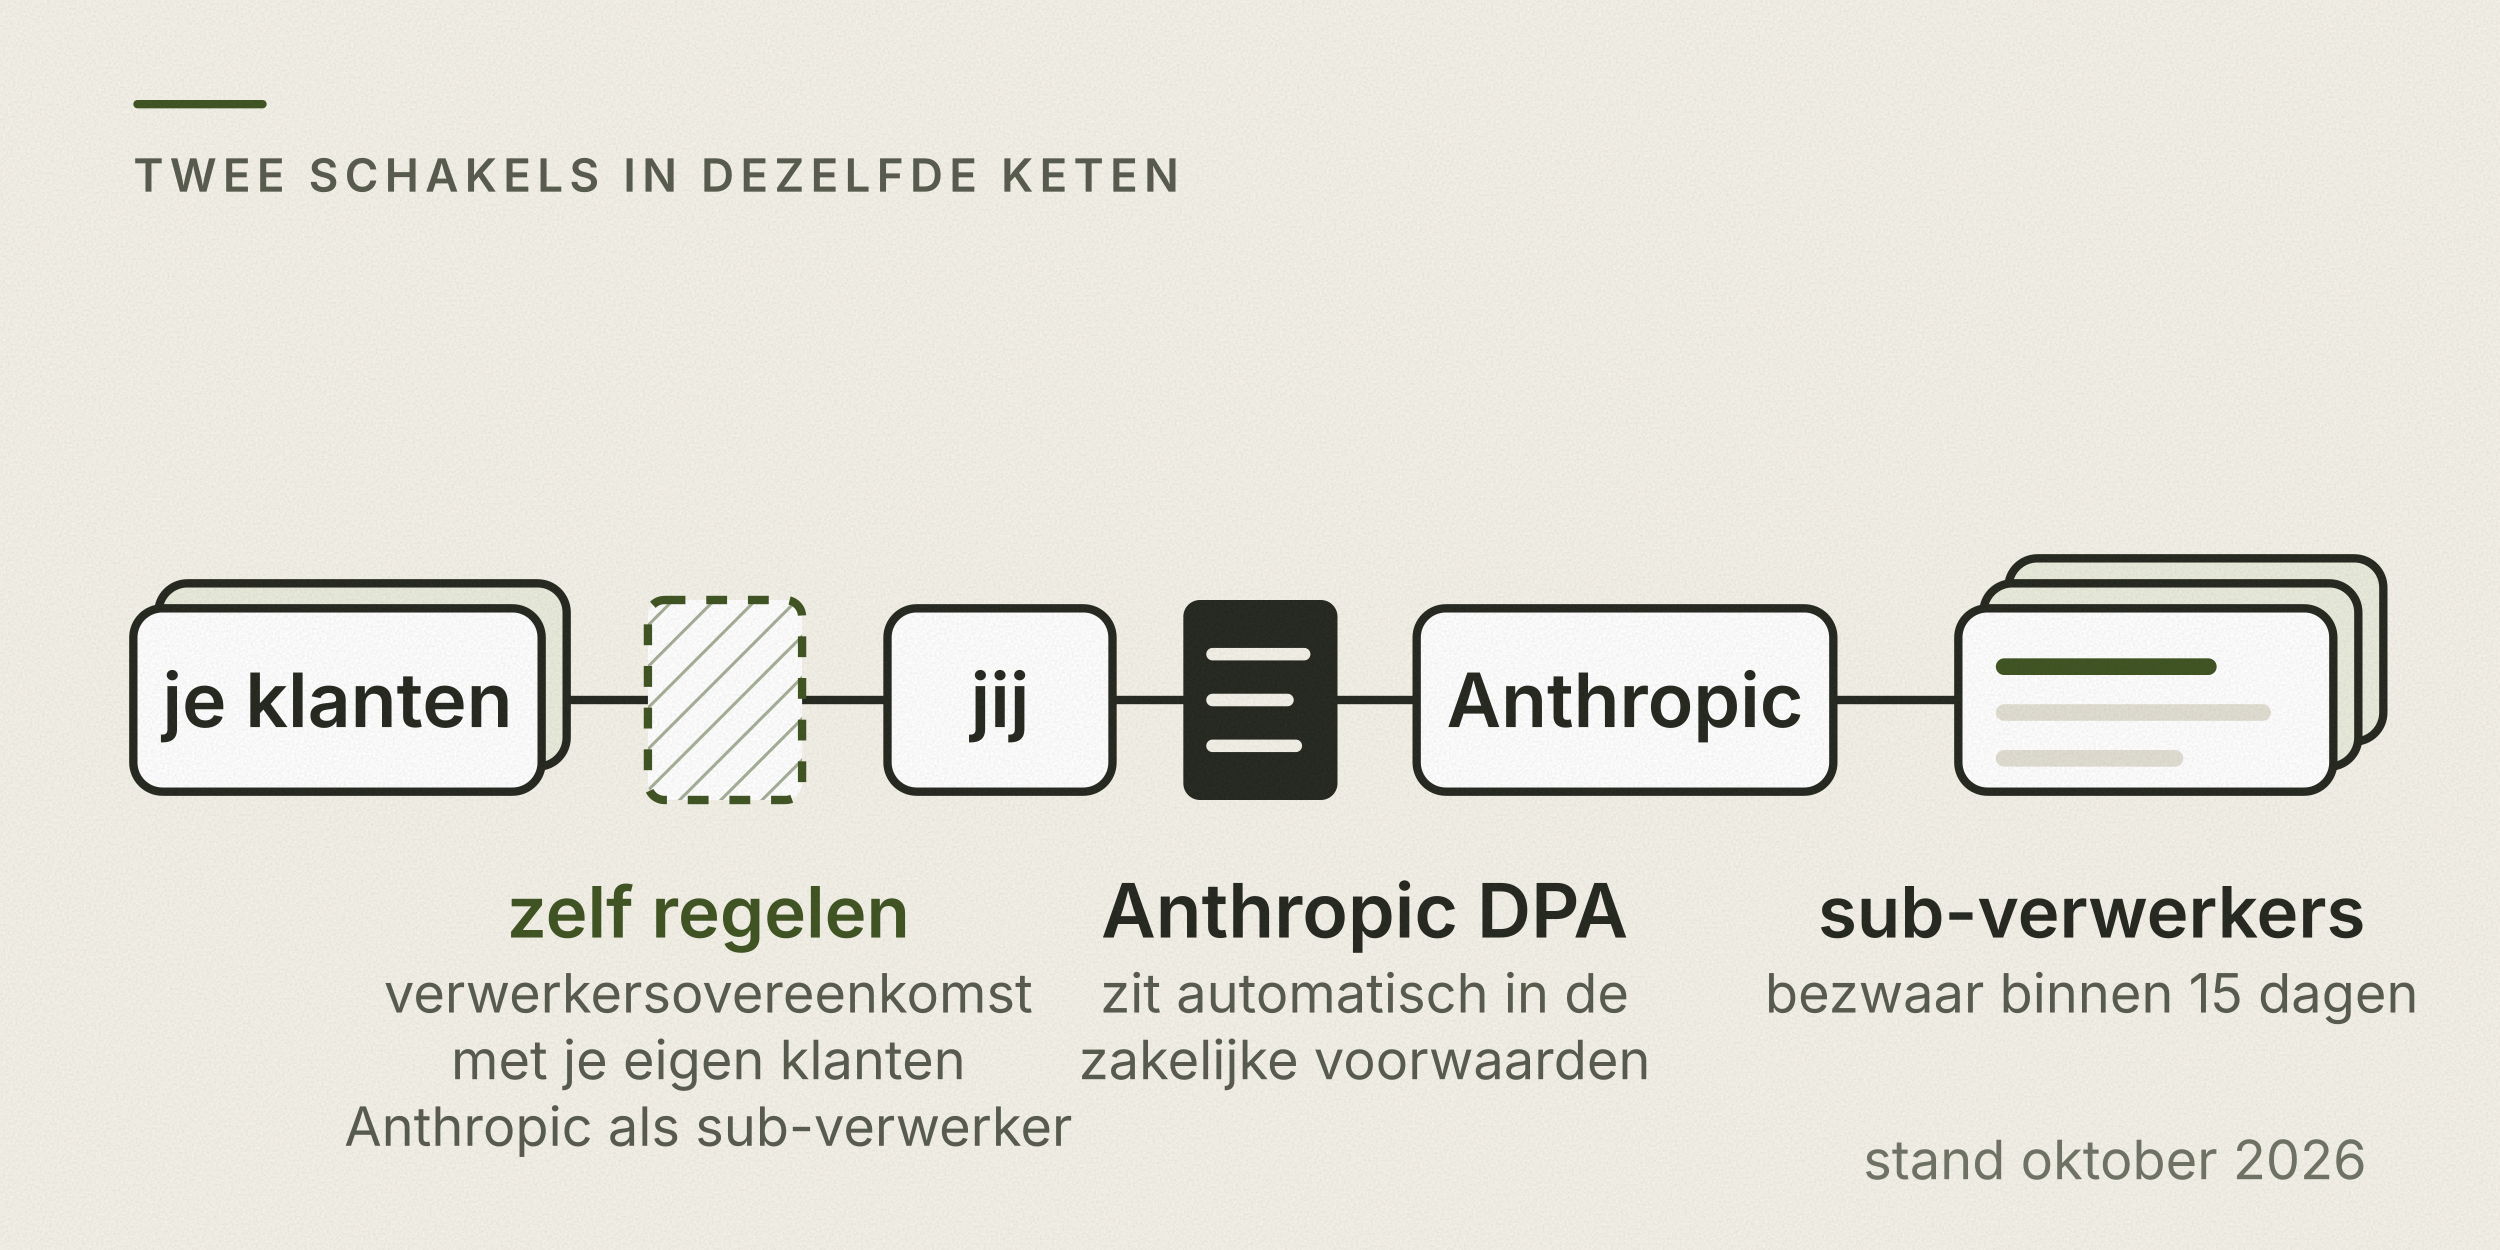
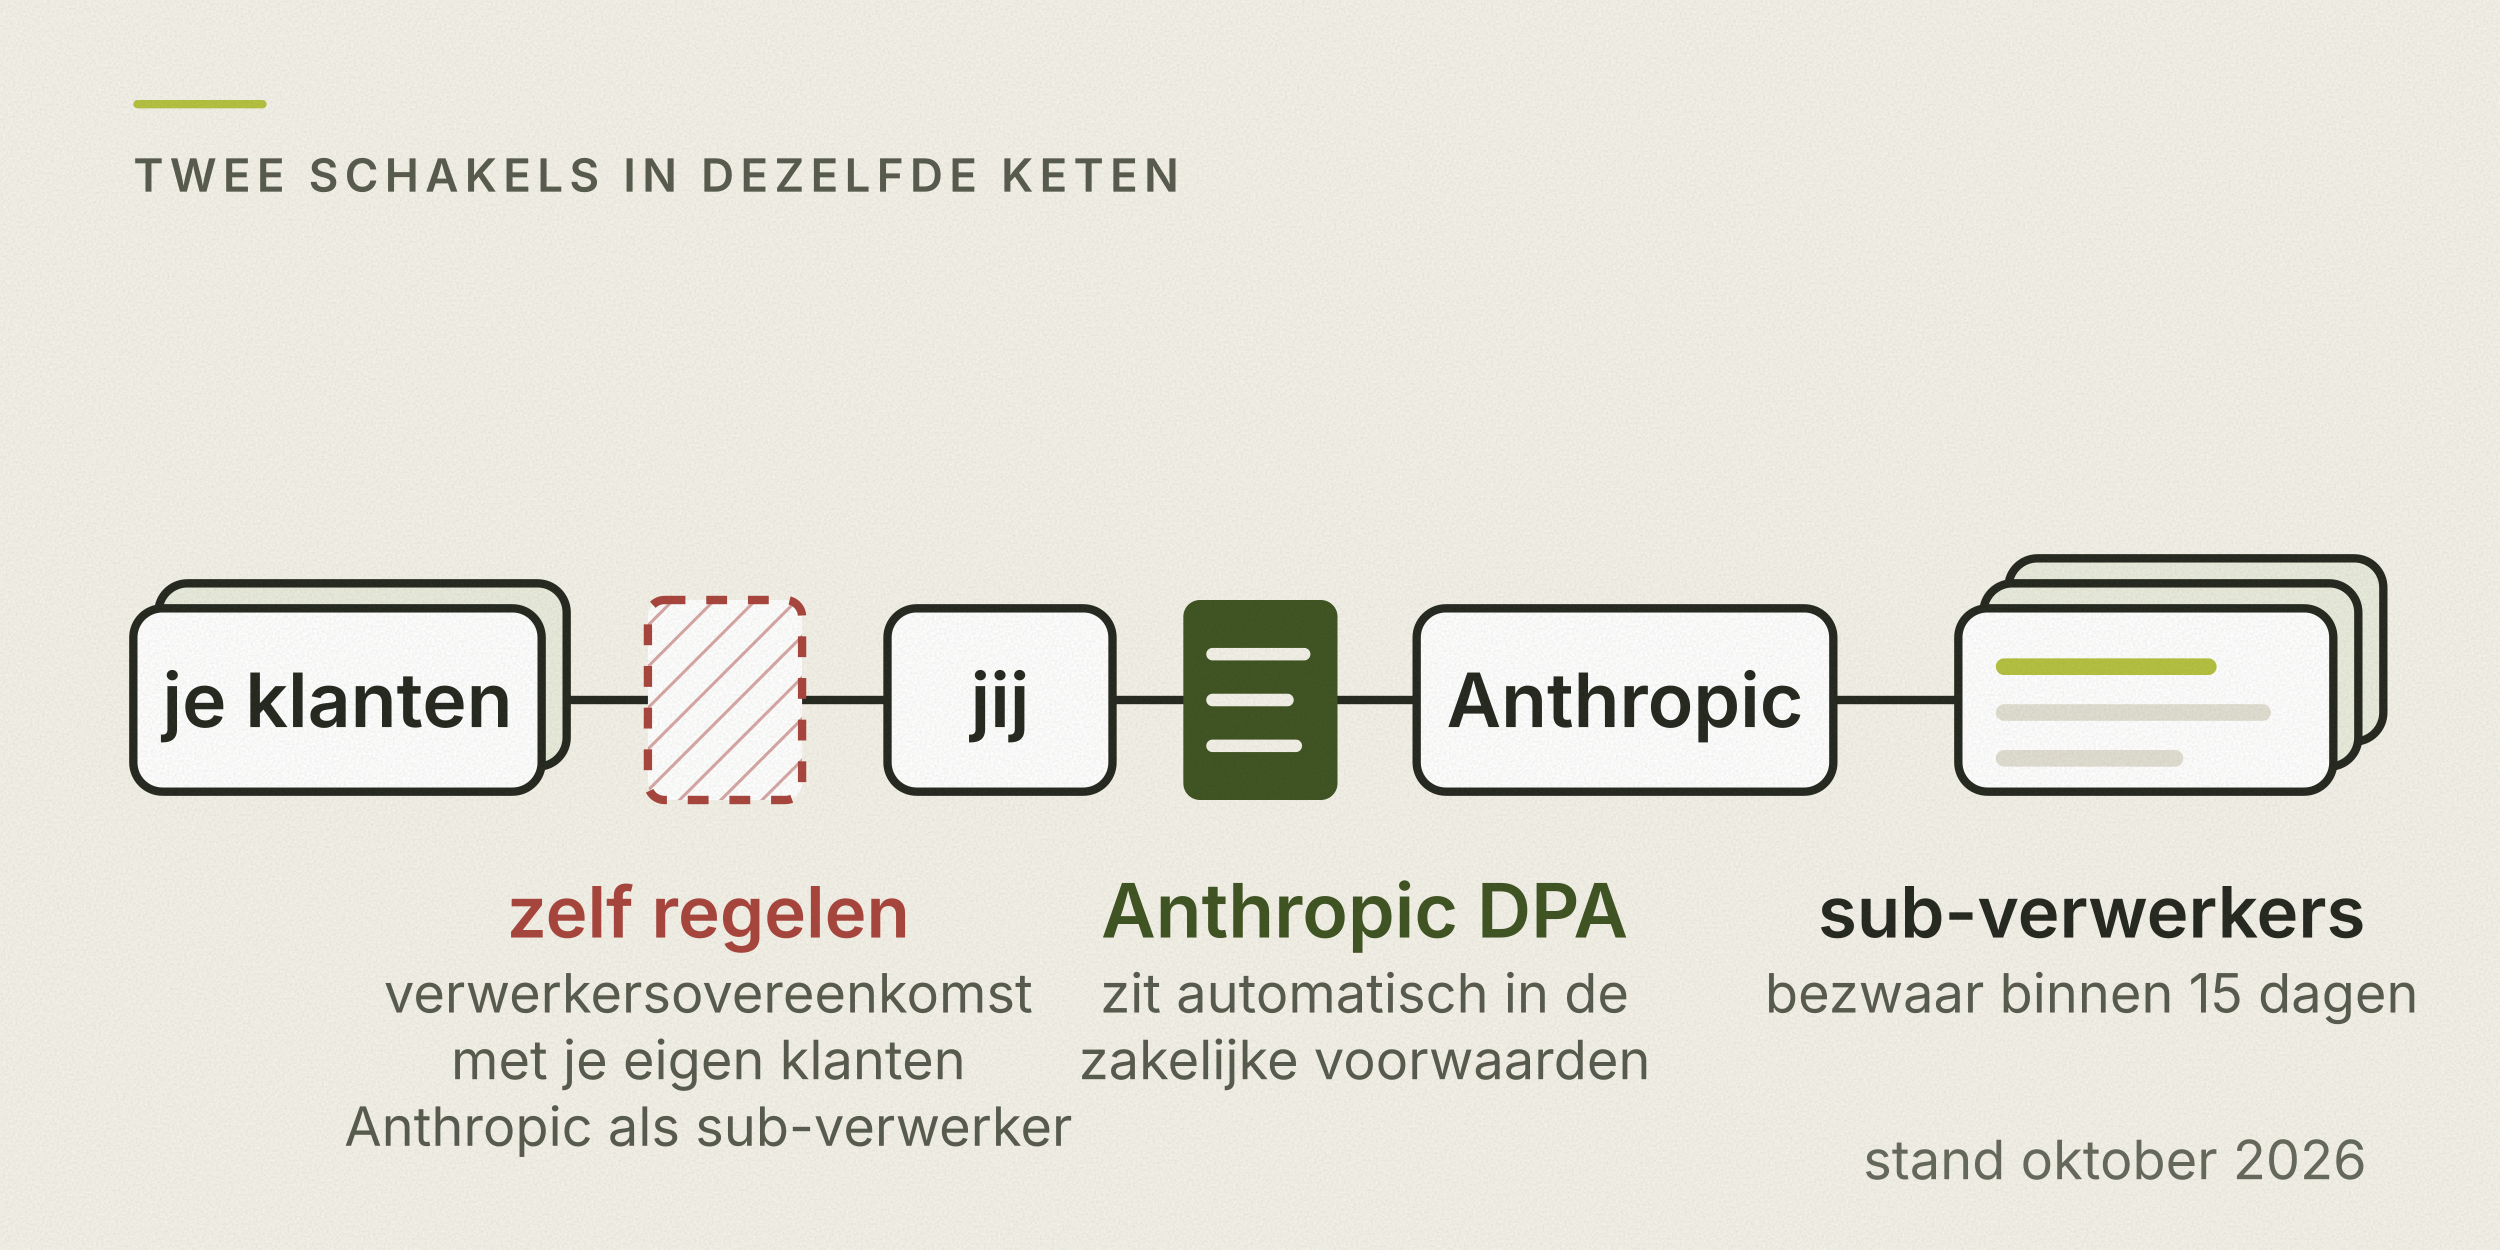
<svg xmlns="http://www.w3.org/2000/svg" viewBox="0 0 1200 600" role="img" aria-label="De Anthropic DPA dekt de schakel tussen jou en Anthropic en zit automatisch in de zakelijke voorwaarden; de verwerkersovereenkomst met je eigen klanten regel je zelf, met Anthropic als sub-verwerker" font-family="Inter, system-ui, sans-serif" fill="#23261D">
  <defs>
    <filter id="dpa-g" x="0" y="0" width="100%" height="100%">
      <feTurbulence type="fractalNoise" baseFrequency=".85" numOctaves="2" stitchTiles="stitch" />
-       <feColorMatrix values="0 0 0 0 .16  0 0 0 0 .15  0 0 0 0 .14  .16 0 0 0 -.03" />
+       <feColorMatrix values="0 0 0 0 .14  0 0 0 0 .15  0 0 0 0 .11  .16 0 0 0 -.03" />
    </filter>
    <pattern id="dpa-ah" width="14" height="14" patternUnits="userSpaceOnUse" patternTransform="rotate(45)">
-       <line x1="0" y1="0" x2="0" y2="14" stroke="#3D5220" stroke-width="3" opacity=".45" />
+       <line x1="0" y1="0" x2="0" y2="14" stroke="#A8433B" stroke-width="3" opacity=".45" />
    </pattern>
  </defs>
  <rect width="1200" height="600" fill="#F4F1E8" />
-   <rect x="64" y="48" width="64" height="4" rx="2" fill="#3D5220" />
+   <rect x="64" y="48" width="64" height="4" rx="2" fill="#B4C13E" />
  <text x="64" y="92" fill="#565A4C" font-size="22" font-weight="600" letter-spacing="3">TWEE SCHAKELS IN DEZELFDE KETEN</text>
  <g transform="translate(0 36)">
    <g stroke="#23261D" stroke-width="4" stroke-linecap="round">
      <line x1="260" y1="300" x2="311" y2="300" />
      <line x1="385" y1="300" x2="426" y2="300" />
      <line x1="534" y1="300" x2="568" y2="300" />
      <line x1="642" y1="300" x2="680" y2="300" />
      <line x1="880" y1="300" x2="940" y2="300" />
    </g>
    <rect x="76" y="244" width="196" height="88" rx="14" fill="#E9EBDC" stroke="#23261D" stroke-width="4" />
    <rect x="64" y="256" width="196" height="88" rx="14" fill="#FFFFFF" stroke="#23261D" stroke-width="4" />
    <rect x="426" y="256" width="108" height="88" rx="14" fill="#FFFFFF" stroke="#23261D" stroke-width="4" />
    <rect x="680" y="256" width="200" height="88" rx="14" fill="#FFFFFF" stroke="#23261D" stroke-width="4" />
    <rect x="964" y="232" width="180" height="88" rx="14" fill="#E9EBDC" stroke="#23261D" stroke-width="4" />
    <rect x="952" y="244" width="180" height="88" rx="14" fill="#E9EBDC" stroke="#23261D" stroke-width="4" />
    <rect x="940" y="256" width="180" height="88" rx="14" fill="#FFFFFF" stroke="#23261D" stroke-width="4" />
    <g stroke-width="8" stroke-linecap="round">
-       <line x1="962" y1="284" x2="1060" y2="284" stroke="#3D5220" />
+       <line x1="962" y1="284" x2="1060" y2="284" stroke="#B4C13E" />
      <line x1="962" y1="306" x2="1086" y2="306" stroke="#E1DED2" />
      <line x1="962" y1="328" x2="1044" y2="328" stroke="#E1DED2" />
    </g>
    <rect x="311" y="252" width="74" height="96" rx="8" fill="#FFFFFF" />
-     <rect x="311" y="252" width="74" height="96" rx="8" fill="url(#dpa-ah)" stroke="#3D5220" stroke-width="4" stroke-dasharray="10 10" />
+     <rect x="311" y="252" width="74" height="96" rx="8" fill="url(#dpa-ah)" stroke="#A8433B" stroke-width="4" stroke-dasharray="10 10" />
    <g>
-       <rect x="568" y="252" width="74" height="96" rx="8" fill="#23261D" />
+       <rect x="568" y="252" width="74" height="96" rx="8" fill="#3D5220" />
      <g stroke="#F4F1E8" stroke-width="6" stroke-linecap="round">
        <line x1="582" y1="278" x2="626" y2="278" />
        <line x1="582" y1="300" x2="618" y2="300" />
        <line x1="582" y1="322" x2="622" y2="322" />
      </g>
-       <text x="655" y="414" text-anchor="middle" font-size="36" font-weight="600" fill="#23261D">Anthropic DPA</text>
+       <text x="655" y="414" text-anchor="middle" font-size="36" font-weight="600" fill="#3D5220">Anthropic DPA</text>
    </g>
    <text x="162" y="313" text-anchor="middle" font-size="36" font-weight="600">je klanten</text>
    <text x="480" y="313" text-anchor="middle" font-size="36" font-weight="600">jij</text>
    <text x="780" y="313" text-anchor="middle" font-size="36" font-weight="600">Anthropic</text>
-     <text x="340" y="414" text-anchor="middle" font-size="34" font-weight="600" fill="#3D5220">zelf regelen</text>
+     <text x="340" y="414" text-anchor="middle" font-size="34" font-weight="600" fill="#A8433B">zelf regelen</text>
    <text x="340" y="450" text-anchor="middle" font-size="26" fill="#565A4C">verwerkersovereenkomst</text>
    <text x="340" y="482" text-anchor="middle" font-size="26" fill="#565A4C">met je eigen klanten</text>
    <text x="340" y="514" text-anchor="middle" font-size="26" fill="#565A4C">Anthropic als sub-verwerker</text>
    <text x="655" y="450" text-anchor="middle" font-size="26" fill="#565A4C">zit automatisch in de</text>
    <text x="655" y="482" text-anchor="middle" font-size="26" fill="#565A4C">zakelijke voorwaarden</text>
    <text x="1004" y="414" text-anchor="middle" font-size="34" font-weight="600">sub-verwerkers</text>
    <text x="1004" y="450" text-anchor="middle" font-size="26" fill="#565A4C">bezwaar binnen 15 dagen</text>
  </g>
-   <text x="1136" y="566" text-anchor="end" font-size="26" fill="#6E7263">stand oktober 2026</text>
+   <text x="1136" y="566" text-anchor="end" font-size="26" fill="#64685A">stand oktober 2026</text>
  <rect width="1200" height="600" filter="url(#dpa-g)" />
</svg>
